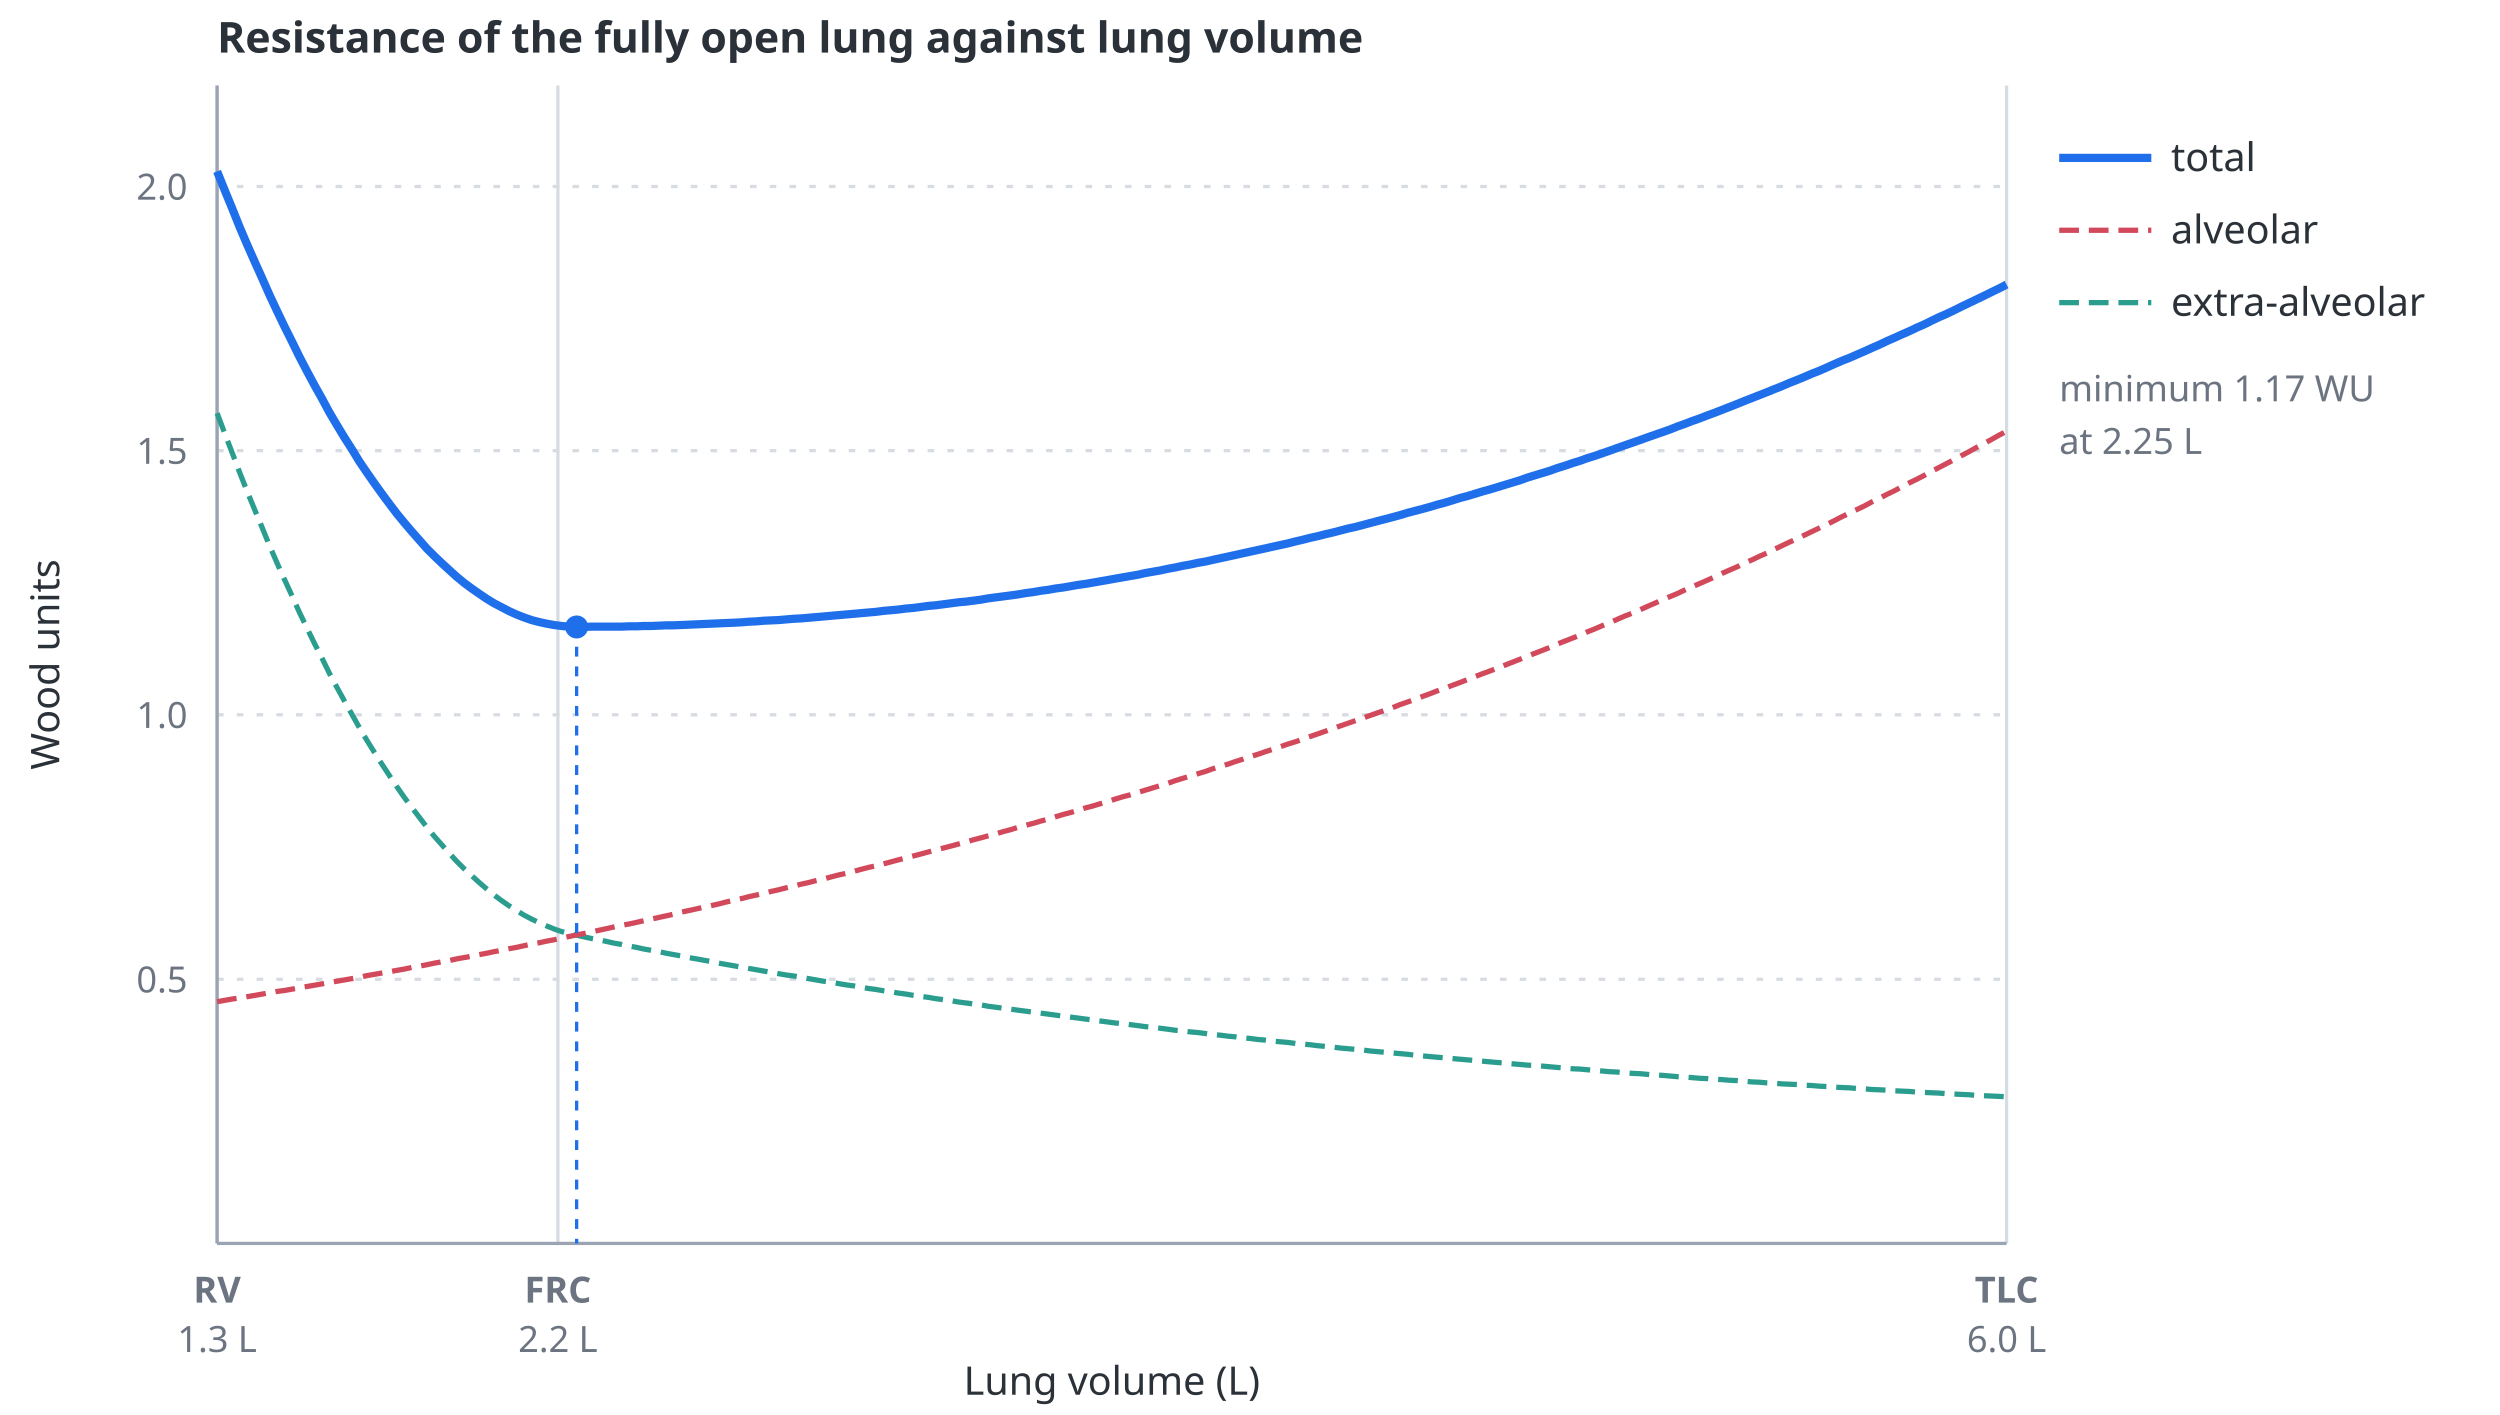
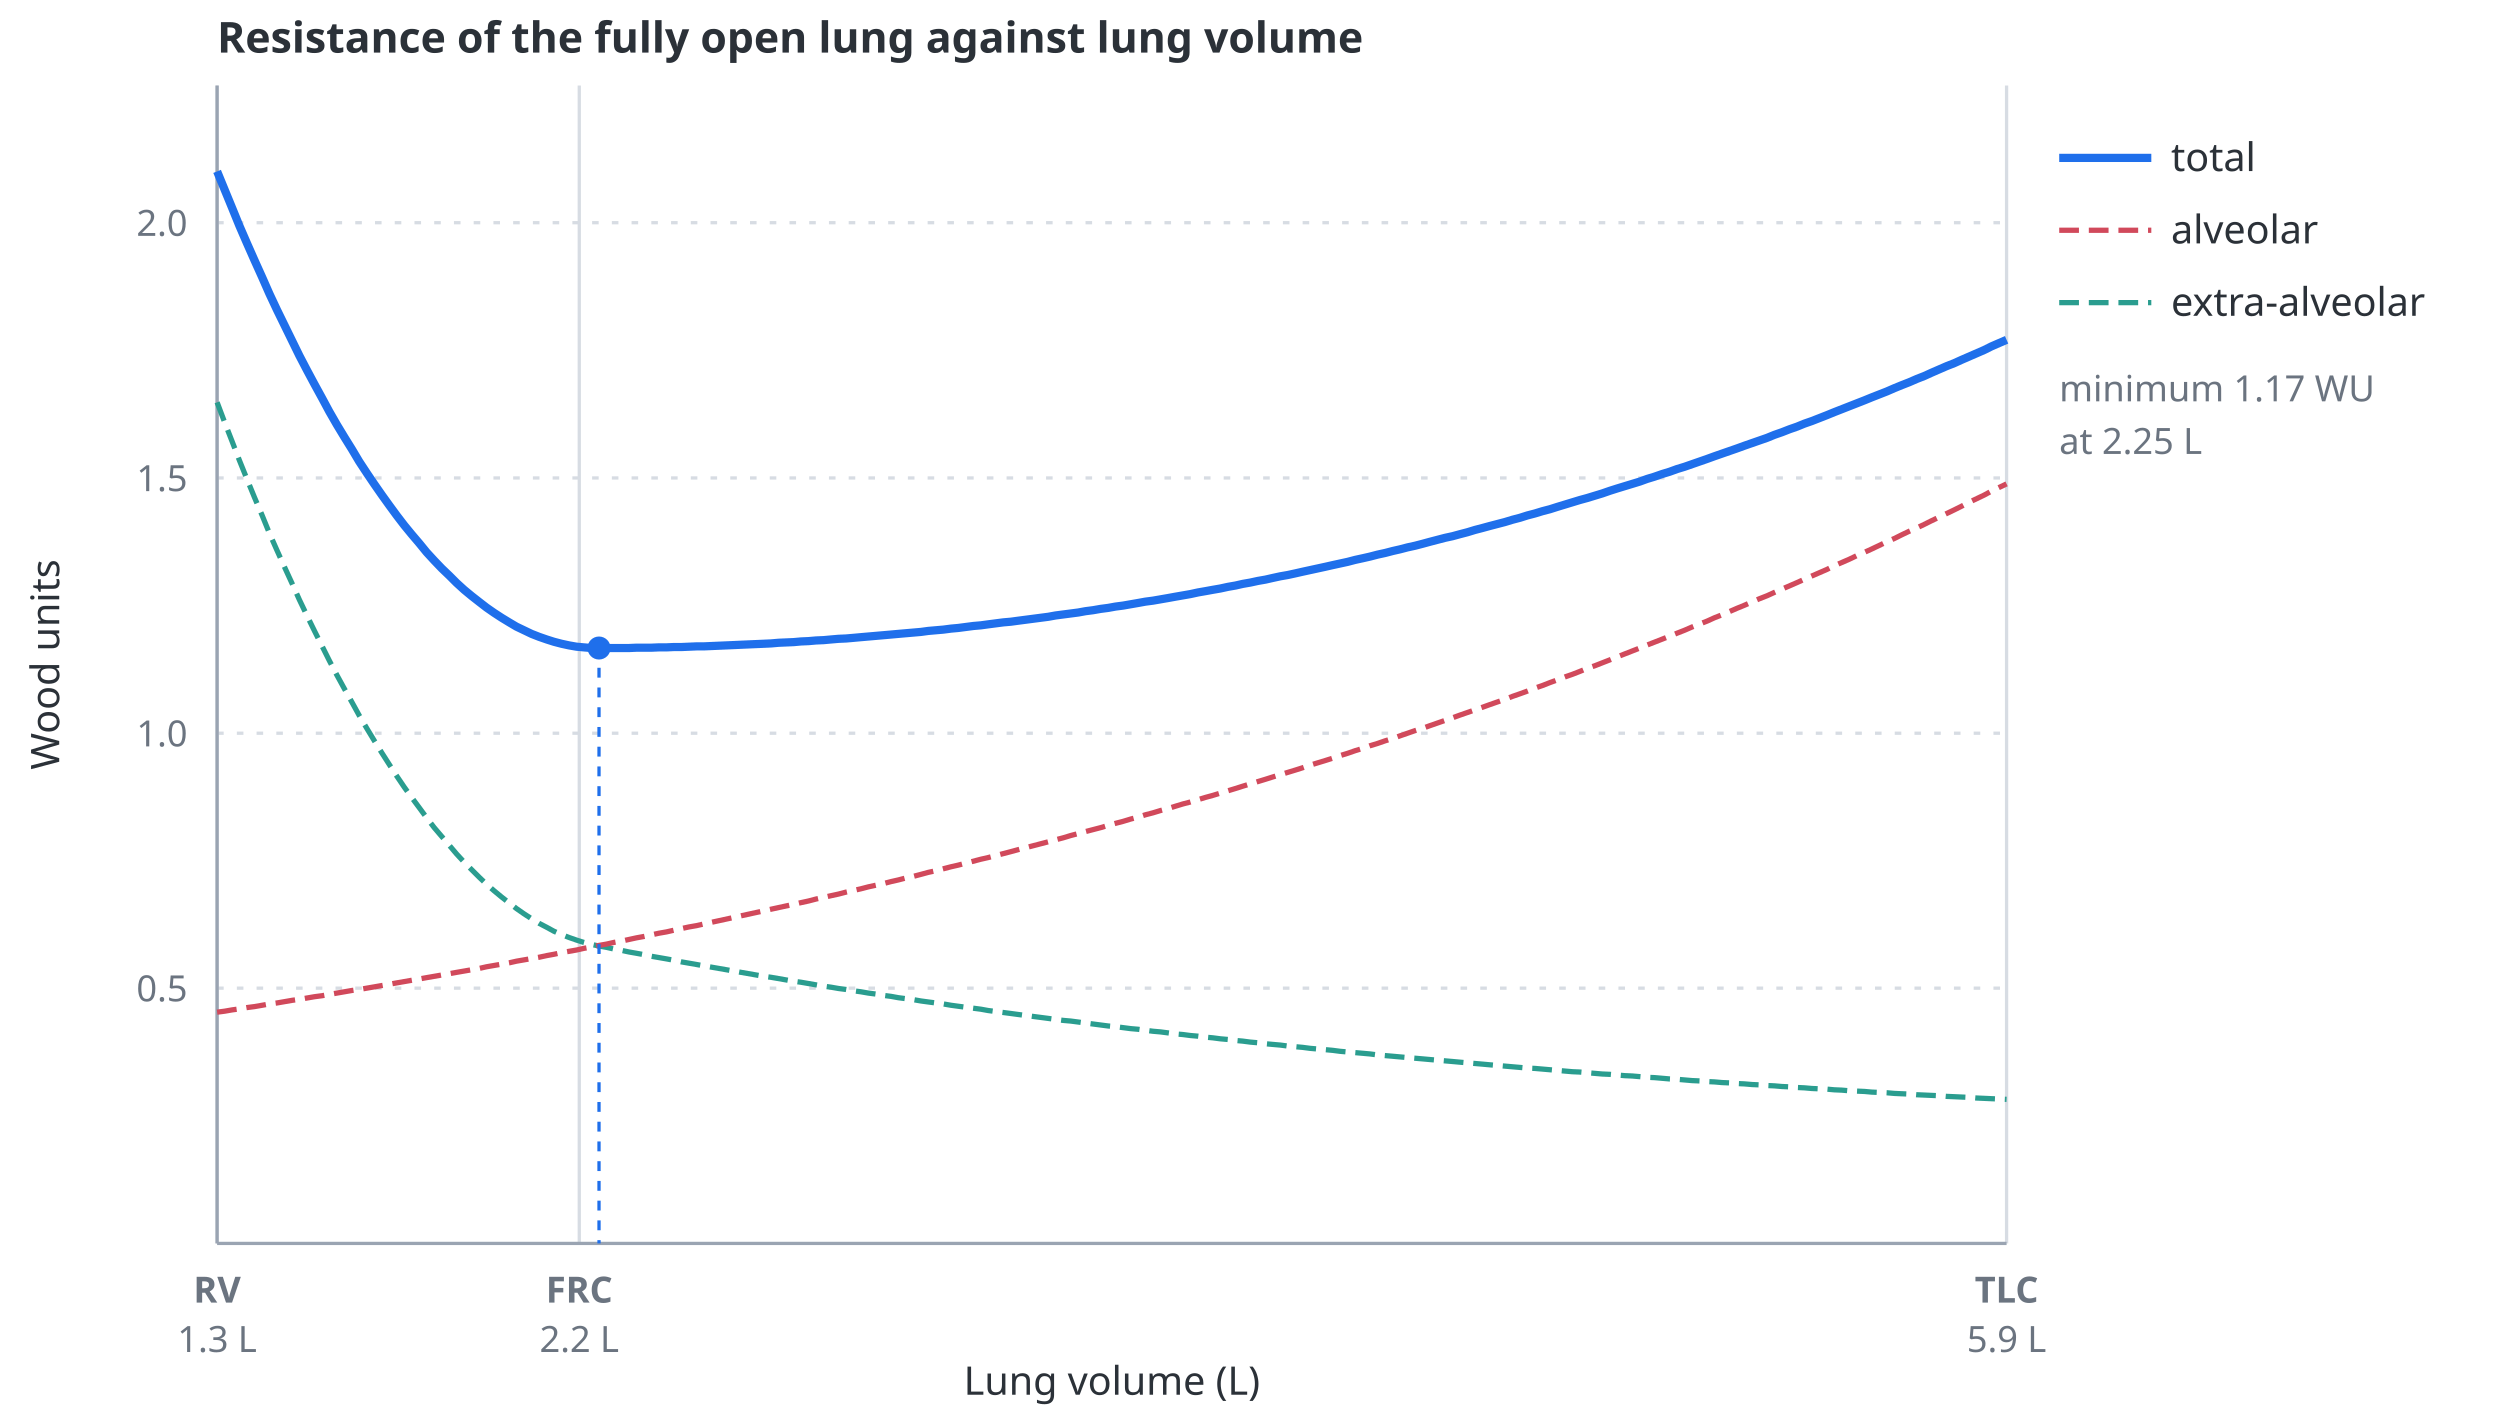
<svg xmlns="http://www.w3.org/2000/svg" viewBox="0 0 760 430" class="arthur-fig" role="img" aria-label="Pulmonary vascular resistance against lung volume in the fully open normal lung, showing a J-shaped total with its minimum at functional residual capacity, an alveolar component rising toward total lung capacity and an extra-alveolar component rising toward residual volume.">
  <style>
  svg.arthur-fig .bg { fill: none }
  svg.arthur-fig .axis { stroke: var(--fig-axis, #9aa4b2); stroke-width: 1 }
  svg.arthur-fig .grid { stroke: var(--fig-grid, #d7dce3); stroke-width: 1; stroke-dasharray: 2 4 }
  svg.arthur-fig .tick { fill: var(--fig-muted, #6b7480); font: 11px system-ui, sans-serif }
  svg.arthur-fig .label { fill: var(--fig-text, #2b3138); font: 12px system-ui, sans-serif }
  svg.arthur-fig .title { fill: var(--fig-text, #2b3138); font: 600 13px system-ui, sans-serif }
  svg.arthur-fig .lm { stroke: var(--fig-grid, #d7dce3); stroke-width: 1 }
  svg.arthur-fig .lm-text { fill: var(--fig-muted, #6b7480); font: 600 11px system-ui, sans-serif }
  svg.arthur-fig .total { stroke: var(--fig-total, #1f6feb); stroke-width: 2.5; fill: none }
  svg.arthur-fig .alv { stroke: var(--fig-alv, #d1495b); stroke-width: 1.6; fill: none; stroke-dasharray: 6 3 }
  svg.arthur-fig .extra { stroke: var(--fig-extra, #2a9d8f); stroke-width: 1.6; fill: none; stroke-dasharray: 6 3 }
  svg.arthur-fig .nadir { stroke: var(--fig-total, #1f6feb); stroke-width: 1; stroke-dasharray: 3 3 }
  svg.arthur-fig .dot { fill: var(--fig-total, #1f6feb); stroke: none }
  @media (prefers-color-scheme: dark) {
    svg.arthur-fig .axis { stroke: #5b6472 }
    svg.arthur-fig .grid, svg.arthur-fig .lm { stroke: #363d47 }
    svg.arthur-fig .tick, svg.arthur-fig .lm-text { fill: #8b95a3 }
    svg.arthur-fig .label, svg.arthur-fig .title { fill: #d6dbe2 }
    svg.arthur-fig .total, svg.arthur-fig .nadir { stroke: #58a6ff }
    svg.arthur-fig .dot { fill: #58a6ff }
    svg.arthur-fig .alv { stroke: #f08c9a }
    svg.arthur-fig .extra { stroke: #4fd1c1 }
  }
</style>
  <rect class="bg" width="760" height="430" />
  <text class="title" x="66" y="16">Resistance of the fully open lung against lung volume</text>
-   <line class="grid" x1="66" y1="297.7" x2="610" y2="297.7" />
-   <text class="tick" x="57" y="301.7" text-anchor="end">0.5</text>
-   <line class="grid" x1="66" y1="217.3" x2="610" y2="217.3" />
-   <text class="tick" x="57" y="221.3" text-anchor="end">1.0</text>
-   <line class="grid" x1="66" y1="137.0" x2="610" y2="137.0" />
-   <text class="tick" x="57" y="141.0" text-anchor="end">1.5</text>
-   <line class="grid" x1="66" y1="56.7" x2="610" y2="56.7" />
-   <text class="tick" x="57" y="60.7" text-anchor="end">2.0</text>
+   <line class="grid" x1="66" y1="300.4" x2="610" y2="300.4" />
+   <text class="tick" x="57" y="304.4" text-anchor="end">0.5</text>
+   <line class="grid" x1="66" y1="222.9" x2="610" y2="222.9" />
+   <text class="tick" x="57" y="226.9" text-anchor="end">1.0</text>
+   <line class="grid" x1="66" y1="145.3" x2="610" y2="145.3" />
+   <text class="tick" x="57" y="149.3" text-anchor="end">1.5</text>
+   <line class="grid" x1="66" y1="67.7" x2="610" y2="67.7" />
+   <text class="tick" x="57" y="71.7" text-anchor="end">2.0</text>
  <line class="lm" x1="66.0" y1="26" x2="66.0" y2="378" />
  <text class="lm-text" x="66.0" y="396" text-anchor="middle">RV</text>
  <text class="tick" x="66.0" y="411" text-anchor="middle">1.3 L</text>
-   <line class="lm" x1="169.6" y1="26" x2="169.6" y2="378" />
-   <text class="lm-text" x="169.6" y="396" text-anchor="middle">FRC</text>
-   <text class="tick" x="169.6" y="411" text-anchor="middle">2.2 L</text>
+   <line class="lm" x1="176.1" y1="26" x2="176.1" y2="378" />
+   <text class="lm-text" x="176.1" y="396" text-anchor="middle">FRC</text>
+   <text class="tick" x="176.1" y="411" text-anchor="middle">2.2 L</text>
  <line class="lm" x1="610.0" y1="26" x2="610.0" y2="378" />
  <text class="lm-text" x="610.0" y="396" text-anchor="middle">TLC</text>
-   <text class="tick" x="610.0" y="411" text-anchor="middle">6.0 L</text>
+   <text class="tick" x="610.0" y="411" text-anchor="middle">5.9 L</text>
  <line class="axis" x1="66" y1="26" x2="66" y2="378" />
  <line class="axis" x1="66" y1="378" x2="610" y2="378" />
-   <path class="extra" d="M66.0 125.6 L68.3 131.7 L70.6 137.7 L72.8 143.5 L75.1 149.3 L77.4 154.9 L79.7 160.4 L81.9 165.8 L84.2 171.1 L86.5 176.2 L88.8 181.2 L91.0 186.1 L93.3 190.9 L95.6 195.6 L97.9 200.1 L100.1 204.6 L102.4 208.9 L104.7 213.1 L107.0 217.2 L109.2 221.1 L111.5 225.0 L113.8 228.7 L116.1 232.3 L118.4 235.8 L120.6 239.1 L122.9 242.4 L125.2 245.5 L127.5 248.5 L129.7 251.4 L132.0 254.2 L134.3 256.8 L136.6 259.4 L138.8 261.8 L141.1 264.1 L143.4 266.2 L145.7 268.3 L147.9 270.2 L150.2 272.1 L152.5 273.8 L154.8 275.4 L157.0 276.8 L159.3 278.2 L161.6 279.4 L163.9 280.5 L166.2 281.5 L168.4 282.4 L170.7 283.2 L173.0 283.8 L175.3 284.3 L177.5 284.8 L179.8 285.3 L182.1 285.7 L184.4 286.2 L186.6 286.7 L188.9 287.1 L191.2 287.6 L193.5 288.0 L195.7 288.5 L198.0 288.9 L200.3 289.3 L202.6 289.8 L204.8 290.2 L207.1 290.6 L209.4 291.1 L211.7 291.5 L213.9 291.9 L216.2 292.3 L218.5 292.8 L220.8 293.2 L223.1 293.6 L225.3 294.0 L227.6 294.4 L229.9 294.8 L232.2 295.2 L234.4 295.6 L236.7 296.0 L239.0 296.4 L241.3 296.7 L243.5 297.1 L245.8 297.5 L248.1 297.9 L250.4 298.3 L252.6 298.6 L254.9 299.0 L257.2 299.4 L259.5 299.7 L261.7 300.1 L264.0 300.5 L266.3 300.8 L268.6 301.2 L270.9 301.5 L273.1 301.9 L275.4 302.2 L277.7 302.6 L280.0 302.9 L282.2 303.2 L284.5 303.6 L286.8 303.9 L289.1 304.2 L291.3 304.6 L293.6 304.9 L295.9 305.2 L298.2 305.5 L300.4 305.9 L302.7 306.2 L305.0 306.5 L307.3 306.8 L309.5 307.1 L311.8 307.4 L314.1 307.7 L316.4 308.0 L318.7 308.3 L320.9 308.6 L323.2 308.9 L325.5 309.2 L327.8 309.5 L330.0 309.8 L332.3 310.1 L334.6 310.4 L336.9 310.7 L339.1 311.0 L341.4 311.2 L343.7 311.5 L346.0 311.8 L348.2 312.1 L350.5 312.3 L352.8 312.6 L355.1 312.9 L357.3 313.2 L359.6 313.4 L361.9 313.7 L364.2 313.9 L366.5 314.2 L368.7 314.5 L371.0 314.7 L373.3 315.0 L375.6 315.2 L377.8 315.5 L380.1 315.7 L382.4 316.0 L384.7 316.2 L386.9 316.5 L389.2 316.7 L391.5 316.9 L393.8 317.2 L396.0 317.4 L398.3 317.6 L400.6 317.9 L402.9 318.1 L405.1 318.3 L407.4 318.6 L409.7 318.8 L412.0 319.0 L414.3 319.2 L416.5 319.5 L418.8 319.7 L421.1 319.9 L423.4 320.1 L425.6 320.3 L427.9 320.5 L430.2 320.8 L432.5 321.0 L434.7 321.2 L437.0 321.4 L439.3 321.6 L441.6 321.8 L443.8 322.0 L446.1 322.2 L448.4 322.4 L450.7 322.6 L452.9 322.8 L455.2 323.0 L457.5 323.2 L459.8 323.4 L462.1 323.6 L464.3 323.8 L466.6 323.9 L468.9 324.1 L471.2 324.3 L473.4 324.5 L475.7 324.7 L478.0 324.9 L480.3 325.0 L482.5 325.2 L484.8 325.4 L487.1 325.6 L489.4 325.8 L491.6 325.9 L493.9 326.1 L496.2 326.3 L498.5 326.4 L500.7 326.6 L503.0 326.8 L505.3 326.9 L507.6 327.1 L509.8 327.3 L512.1 327.4 L514.4 327.6 L516.7 327.8 L519.0 327.9 L521.2 328.1 L523.5 328.2 L525.8 328.4 L528.1 328.5 L530.3 328.7 L532.6 328.9 L534.9 329.0 L537.2 329.2 L539.4 329.3 L541.7 329.5 L544.0 329.6 L546.3 329.7 L548.5 329.9 L550.8 330.0 L553.1 330.2 L555.4 330.3 L557.6 330.5 L559.9 330.6 L562.2 330.7 L564.5 330.9 L566.8 331.0 L569.0 331.2 L571.3 331.3 L573.6 331.4 L575.9 331.6 L578.1 331.7 L580.4 331.8 L582.7 332.0 L585.0 332.1 L587.2 332.2 L589.5 332.3 L591.8 332.5 L594.1 332.6 L596.3 332.7 L598.6 332.8 L600.9 333.0 L603.2 333.1 L605.4 333.2 L607.7 333.3 L610.0 333.4" />
-   <path class="alv" d="M66.0 304.5 L68.3 304.1 L70.6 303.7 L72.8 303.4 L75.1 303.0 L77.4 302.6 L79.7 302.2 L81.9 301.8 L84.2 301.4 L86.5 301.1 L88.8 300.7 L91.0 300.3 L93.3 299.9 L95.6 299.5 L97.9 299.1 L100.1 298.7 L102.4 298.3 L104.7 297.9 L107.0 297.5 L109.2 297.1 L111.5 296.6 L113.8 296.2 L116.1 295.8 L118.4 295.4 L120.6 295.0 L122.9 294.6 L125.2 294.1 L127.5 293.7 L129.7 293.3 L132.0 292.8 L134.3 292.4 L136.6 292.0 L138.8 291.5 L141.1 291.1 L143.4 290.7 L145.7 290.2 L147.9 289.8 L150.2 289.3 L152.5 288.9 L154.8 288.4 L157.0 288.0 L159.3 287.5 L161.6 287.0 L163.9 286.6 L166.2 286.1 L168.4 285.7 L170.7 285.2 L173.0 284.7 L175.3 284.2 L177.5 283.8 L179.8 283.3 L182.1 282.8 L184.4 282.3 L186.6 281.8 L188.9 281.3 L191.2 280.9 L193.5 280.4 L195.7 279.9 L198.0 279.4 L200.3 278.9 L202.6 278.4 L204.8 277.9 L207.1 277.3 L209.4 276.8 L211.7 276.3 L213.9 275.8 L216.2 275.3 L218.5 274.8 L220.8 274.2 L223.1 273.7 L225.3 273.2 L227.6 272.6 L229.9 272.1 L232.2 271.6 L234.4 271.0 L236.7 270.5 L239.0 269.9 L241.3 269.4 L243.5 268.8 L245.8 268.3 L248.1 267.7 L250.4 267.2 L252.6 266.6 L254.9 266.0 L257.2 265.5 L259.5 264.9 L261.7 264.3 L264.0 263.7 L266.3 263.2 L268.6 262.6 L270.9 262.0 L273.1 261.4 L275.4 260.8 L277.7 260.2 L280.0 259.6 L282.2 259.0 L284.5 258.4 L286.8 257.8 L289.1 257.2 L291.3 256.6 L293.6 256.0 L295.9 255.3 L298.2 254.7 L300.4 254.1 L302.7 253.5 L305.0 252.8 L307.3 252.2 L309.5 251.5 L311.8 250.9 L314.1 250.3 L316.4 249.6 L318.7 249.0 L320.9 248.3 L323.2 247.6 L325.5 247.0 L327.8 246.3 L330.0 245.6 L332.3 245.0 L334.6 244.3 L336.9 243.6 L339.1 242.9 L341.4 242.2 L343.7 241.6 L346.0 240.9 L348.2 240.2 L350.5 239.5 L352.8 238.8 L355.1 238.1 L357.3 237.3 L359.6 236.6 L361.9 235.9 L364.2 235.2 L366.5 234.5 L368.7 233.7 L371.0 233.0 L373.3 232.3 L375.6 231.5 L377.8 230.8 L380.1 230.0 L382.4 229.3 L384.7 228.5 L386.9 227.8 L389.2 227.0 L391.5 226.2 L393.8 225.5 L396.0 224.7 L398.3 223.9 L400.6 223.1 L402.9 222.3 L405.1 221.5 L407.4 220.7 L409.7 219.9 L412.0 219.1 L414.3 218.3 L416.5 217.5 L418.8 216.7 L421.1 215.9 L423.4 215.1 L425.6 214.2 L427.9 213.4 L430.2 212.6 L432.5 211.7 L434.7 210.9 L437.0 210.0 L439.3 209.2 L441.6 208.3 L443.8 207.5 L446.1 206.6 L448.4 205.7 L450.7 204.8 L452.9 204.0 L455.2 203.1 L457.5 202.2 L459.8 201.3 L462.1 200.4 L464.3 199.5 L466.6 198.6 L468.9 197.7 L471.2 196.8 L473.4 195.8 L475.7 194.9 L478.0 194.0 L480.3 193.1 L482.5 192.1 L484.8 191.2 L487.1 190.2 L489.4 189.3 L491.6 188.3 L493.9 187.3 L496.2 186.4 L498.5 185.4 L500.7 184.4 L503.0 183.4 L505.3 182.4 L507.6 181.4 L509.8 180.5 L512.1 179.4 L514.4 178.4 L516.7 177.4 L519.0 176.4 L521.2 175.4 L523.5 174.3 L525.8 173.3 L528.1 172.3 L530.3 171.2 L532.6 170.2 L534.9 169.1 L537.2 168.1 L539.4 167.0 L541.7 165.9 L544.0 164.8 L546.3 163.8 L548.5 162.7 L550.8 161.6 L553.1 160.5 L555.4 159.4 L557.6 158.3 L559.9 157.1 L562.2 156.0 L564.5 154.9 L566.8 153.8 L569.0 152.6 L571.3 151.5 L573.6 150.3 L575.9 149.2 L578.1 148.0 L580.4 146.8 L582.7 145.7 L585.0 144.5 L587.2 143.3 L589.5 142.1 L591.8 140.9 L594.1 139.7 L596.3 138.5 L598.6 137.3 L600.9 136.0 L603.2 134.8 L605.4 133.6 L607.7 132.3 L610.0 131.1" />
-   <path class="total" d="M66.0 52.1 L68.3 57.8 L70.6 63.4 L72.8 68.9 L75.1 74.3 L77.4 79.5 L79.7 84.6 L81.9 89.6 L84.2 94.5 L86.5 99.3 L88.8 103.9 L91.0 108.4 L93.3 112.8 L95.6 117.1 L97.9 121.2 L100.1 125.3 L102.4 129.2 L104.7 133.0 L107.0 136.6 L109.2 140.2 L111.5 143.6 L113.8 146.9 L116.1 150.1 L118.4 153.2 L120.6 156.1 L122.9 158.9 L125.2 161.6 L127.5 164.2 L129.7 166.7 L132.0 169.0 L134.3 171.2 L136.6 173.3 L138.8 175.3 L141.1 177.2 L143.4 178.9 L145.7 180.5 L147.9 182.0 L150.2 183.4 L152.5 184.6 L154.8 185.8 L157.0 186.8 L159.3 187.7 L161.6 188.5 L163.9 189.1 L166.2 189.6 L168.4 190.0 L170.7 190.3 L173.0 190.5 L175.3 190.6 L177.5 190.6 L179.8 190.5 L182.1 190.5 L184.4 190.5 L186.6 190.5 L188.9 190.5 L191.2 190.4 L193.5 190.4 L195.7 190.3 L198.0 190.3 L200.3 190.2 L202.6 190.1 L204.8 190.1 L207.1 190.0 L209.4 189.9 L211.7 189.8 L213.9 189.7 L216.2 189.6 L218.5 189.5 L220.8 189.4 L223.1 189.3 L225.3 189.2 L227.6 189.0 L229.9 188.9 L232.2 188.7 L234.4 188.6 L236.7 188.5 L239.0 188.3 L241.3 188.1 L243.5 188.0 L245.8 187.8 L248.1 187.6 L250.4 187.4 L252.6 187.2 L254.9 187.0 L257.2 186.8 L259.5 186.6 L261.7 186.4 L264.0 186.2 L266.3 186.0 L268.6 185.7 L270.9 185.5 L273.1 185.3 L275.4 185.0 L277.7 184.8 L280.0 184.5 L282.2 184.2 L284.5 184.0 L286.8 183.7 L289.1 183.4 L291.3 183.1 L293.6 182.9 L295.9 182.6 L298.2 182.3 L300.4 181.9 L302.7 181.6 L305.0 181.3 L307.3 181.0 L309.5 180.7 L311.8 180.3 L314.1 180.0 L316.4 179.6 L318.7 179.3 L320.9 178.9 L323.2 178.6 L325.5 178.2 L327.8 177.8 L330.0 177.5 L332.3 177.1 L334.6 176.7 L336.9 176.3 L339.1 175.9 L341.4 175.5 L343.7 175.1 L346.0 174.7 L348.2 174.2 L350.5 173.8 L352.8 173.4 L355.1 172.9 L357.3 172.5 L359.6 172.0 L361.9 171.6 L364.2 171.1 L366.5 170.7 L368.7 170.2 L371.0 169.7 L373.3 169.2 L375.6 168.7 L377.8 168.2 L380.1 167.7 L382.4 167.2 L384.7 166.7 L386.9 166.2 L389.2 165.7 L391.5 165.2 L393.8 164.6 L396.0 164.1 L398.3 163.5 L400.6 163.0 L402.9 162.4 L405.1 161.9 L407.4 161.3 L409.7 160.7 L412.0 160.2 L414.3 159.6 L416.5 159.0 L418.8 158.4 L421.1 157.8 L423.4 157.2 L425.6 156.6 L427.9 155.9 L430.2 155.3 L432.5 154.7 L434.7 154.1 L437.0 153.4 L439.3 152.8 L441.6 152.1 L443.8 151.4 L446.1 150.8 L448.4 150.1 L450.7 149.4 L452.9 148.8 L455.2 148.1 L457.5 147.4 L459.8 146.7 L462.1 146.0 L464.3 145.2 L466.6 144.5 L468.9 143.8 L471.2 143.1 L473.4 142.3 L475.7 141.6 L478.0 140.8 L480.3 140.1 L482.5 139.3 L484.8 138.6 L487.1 137.8 L489.4 137.0 L491.6 136.2 L493.9 135.4 L496.2 134.6 L498.5 133.8 L500.7 133.0 L503.0 132.2 L505.3 131.4 L507.6 130.6 L509.8 129.7 L512.1 128.9 L514.4 128.0 L516.7 127.2 L519.0 126.3 L521.2 125.5 L523.5 124.6 L525.8 123.7 L528.1 122.8 L530.3 121.9 L532.6 121.0 L534.9 120.1 L537.2 119.2 L539.4 118.3 L541.7 117.4 L544.0 116.4 L546.3 115.5 L548.5 114.6 L550.8 113.6 L553.1 112.7 L555.4 111.7 L557.6 110.7 L559.9 109.7 L562.2 108.8 L564.5 107.8 L566.8 106.8 L569.0 105.8 L571.3 104.8 L573.6 103.7 L575.9 102.7 L578.1 101.7 L580.4 100.7 L582.7 99.6 L585.0 98.6 L587.2 97.5 L589.5 96.4 L591.8 95.4 L594.1 94.3 L596.3 93.2 L598.6 92.1 L600.9 91.0 L603.2 89.9 L605.4 88.8 L607.7 87.7 L610.0 86.5" />
-   <line class="nadir" x1="175.3" y1="190.6" x2="175.3" y2="378" />
-   <circle class="dot" cx="175.3" cy="190.6" r="3.5" />
+   <path class="extra" d="M66.0 122.3 L68.3 128.4 L70.6 134.3 L72.8 140.0 L75.1 145.7 L77.4 151.3 L79.7 156.7 L81.9 162.1 L84.2 167.3 L86.5 172.4 L88.8 177.4 L91.0 182.3 L93.3 187.1 L95.6 191.8 L97.9 196.4 L100.1 200.8 L102.4 205.2 L104.7 209.4 L107.0 213.5 L109.2 217.5 L111.5 221.4 L113.8 225.2 L116.1 228.9 L118.4 232.5 L120.6 235.9 L122.9 239.3 L125.2 242.5 L127.5 245.6 L129.7 248.6 L132.0 251.6 L134.3 254.3 L136.6 257.0 L138.8 259.6 L141.1 262.1 L143.4 264.4 L145.7 266.7 L147.9 268.8 L150.2 270.8 L152.5 272.7 L154.8 274.5 L157.0 276.2 L159.3 277.8 L161.6 279.3 L163.9 280.7 L166.2 281.9 L168.4 283.1 L170.7 284.1 L173.0 285.0 L175.3 285.8 L177.5 286.5 L179.8 287.1 L182.1 287.6 L184.4 288.0 L186.6 288.5 L188.9 288.9 L191.2 289.4 L193.5 289.8 L195.7 290.2 L198.0 290.7 L200.3 291.1 L202.6 291.5 L204.8 291.9 L207.1 292.4 L209.4 292.8 L211.7 293.2 L213.9 293.6 L216.2 294.0 L218.5 294.4 L220.8 294.8 L223.1 295.2 L225.3 295.6 L227.6 296.0 L229.9 296.4 L232.2 296.8 L234.4 297.1 L236.7 297.5 L239.0 297.9 L241.3 298.3 L243.5 298.6 L245.8 299.0 L248.1 299.4 L250.4 299.8 L252.6 300.1 L254.9 300.5 L257.2 300.8 L259.5 301.2 L261.7 301.5 L264.0 301.9 L266.3 302.2 L268.6 302.6 L270.9 302.9 L273.1 303.3 L275.4 303.6 L277.7 303.9 L280.0 304.3 L282.2 304.6 L284.5 304.9 L286.8 305.2 L289.1 305.6 L291.3 305.9 L293.6 306.2 L295.9 306.5 L298.2 306.8 L300.4 307.2 L302.7 307.5 L305.0 307.8 L307.3 308.1 L309.5 308.4 L311.8 308.7 L314.1 309.0 L316.4 309.3 L318.7 309.6 L320.9 309.9 L323.2 310.2 L325.5 310.4 L327.8 310.7 L330.0 311.0 L332.3 311.3 L334.6 311.6 L336.9 311.9 L339.1 312.1 L341.4 312.4 L343.7 312.7 L346.0 312.9 L348.2 313.2 L350.5 313.5 L352.8 313.7 L355.1 314.0 L357.3 314.3 L359.6 314.5 L361.9 314.8 L364.2 315.0 L366.5 315.3 L368.7 315.5 L371.0 315.8 L373.3 316.0 L375.6 316.3 L377.8 316.5 L380.1 316.8 L382.4 317.0 L384.7 317.3 L386.9 317.5 L389.2 317.7 L391.5 318.0 L393.8 318.2 L396.0 318.4 L398.3 318.7 L400.6 318.9 L402.9 319.1 L405.1 319.3 L407.4 319.6 L409.7 319.8 L412.0 320.0 L414.3 320.2 L416.5 320.4 L418.8 320.7 L421.1 320.9 L423.4 321.1 L425.6 321.3 L427.9 321.5 L430.2 321.7 L432.5 321.9 L434.7 322.1 L437.0 322.3 L439.3 322.5 L441.6 322.7 L443.8 322.9 L446.1 323.1 L448.4 323.3 L450.7 323.5 L452.9 323.7 L455.2 323.9 L457.5 324.1 L459.8 324.3 L462.1 324.5 L464.3 324.7 L466.6 324.8 L468.9 325.0 L471.2 325.2 L473.4 325.4 L475.7 325.6 L478.0 325.8 L480.3 325.9 L482.5 326.1 L484.8 326.3 L487.1 326.5 L489.4 326.6 L491.6 326.8 L493.9 327.0 L496.2 327.1 L498.5 327.3 L500.7 327.5 L503.0 327.6 L505.3 327.8 L507.6 328.0 L509.8 328.1 L512.1 328.3 L514.4 328.5 L516.7 328.6 L519.0 328.8 L521.2 328.9 L523.5 329.1 L525.8 329.2 L528.1 329.4 L530.3 329.5 L532.6 329.7 L534.9 329.8 L537.2 330.0 L539.4 330.1 L541.7 330.3 L544.0 330.4 L546.3 330.6 L548.5 330.7 L550.8 330.9 L553.1 331.0 L555.4 331.1 L557.6 331.3 L559.9 331.4 L562.2 331.6 L564.5 331.7 L566.8 331.8 L569.0 332.0 L571.3 332.1 L573.6 332.2 L575.9 332.4 L578.1 332.5 L580.4 332.6 L582.7 332.8 L585.0 332.9 L587.2 333.0 L589.5 333.1 L591.8 333.3 L594.1 333.4 L596.3 333.5 L598.6 333.6 L600.9 333.8 L603.2 333.9 L605.4 334.0 L607.7 334.1 L610.0 334.2" />
+   <path class="alv" d="M66.0 307.7 L68.3 307.4 L70.6 307.0 L72.8 306.7 L75.1 306.3 L77.4 306.0 L79.7 305.6 L81.9 305.2 L84.2 304.9 L86.5 304.5 L88.8 304.1 L91.0 303.8 L93.3 303.4 L95.6 303.0 L97.9 302.7 L100.1 302.3 L102.4 301.9 L104.7 301.5 L107.0 301.1 L109.2 300.8 L111.5 300.4 L113.8 300.0 L116.1 299.6 L118.4 299.2 L120.6 298.8 L122.9 298.4 L125.2 298.0 L127.5 297.6 L129.7 297.2 L132.0 296.8 L134.3 296.4 L136.6 296.0 L138.8 295.6 L141.1 295.2 L143.4 294.8 L145.7 294.4 L147.9 293.9 L150.2 293.5 L152.5 293.1 L154.8 292.7 L157.0 292.2 L159.3 291.8 L161.6 291.4 L163.9 291.0 L166.2 290.5 L168.4 290.1 L170.7 289.6 L173.0 289.2 L175.3 288.8 L177.5 288.3 L179.8 287.9 L182.1 287.4 L184.4 287.0 L186.6 286.5 L188.9 286.1 L191.2 285.6 L193.5 285.1 L195.7 284.7 L198.0 284.2 L200.3 283.7 L202.6 283.3 L204.8 282.8 L207.1 282.3 L209.4 281.8 L211.7 281.4 L213.9 280.9 L216.2 280.4 L218.5 279.9 L220.8 279.4 L223.1 278.9 L225.3 278.4 L227.6 277.9 L229.9 277.4 L232.2 276.9 L234.4 276.4 L236.7 275.9 L239.0 275.4 L241.3 274.9 L243.5 274.4 L245.8 273.9 L248.1 273.3 L250.4 272.8 L252.6 272.3 L254.9 271.8 L257.2 271.2 L259.5 270.7 L261.7 270.2 L264.0 269.6 L266.3 269.1 L268.6 268.6 L270.9 268.0 L273.1 267.5 L275.4 266.9 L277.7 266.4 L280.0 265.8 L282.2 265.2 L284.5 264.7 L286.8 264.1 L289.1 263.5 L291.3 263.0 L293.6 262.4 L295.9 261.8 L298.2 261.2 L300.4 260.7 L302.7 260.1 L305.0 259.5 L307.3 258.9 L309.5 258.3 L311.8 257.7 L314.1 257.1 L316.4 256.5 L318.7 255.9 L320.9 255.3 L323.2 254.7 L325.5 254.0 L327.8 253.4 L330.0 252.8 L332.3 252.2 L334.6 251.6 L336.9 250.9 L339.1 250.3 L341.4 249.7 L343.7 249.0 L346.0 248.4 L348.2 247.7 L350.5 247.1 L352.8 246.4 L355.1 245.8 L357.3 245.1 L359.6 244.4 L361.9 243.8 L364.2 243.1 L366.5 242.4 L368.7 241.8 L371.0 241.1 L373.3 240.4 L375.6 239.7 L377.8 239.0 L380.1 238.3 L382.4 237.6 L384.7 236.9 L386.9 236.2 L389.2 235.5 L391.5 234.8 L393.8 234.1 L396.0 233.4 L398.3 232.6 L400.6 231.9 L402.9 231.2 L405.1 230.5 L407.4 229.7 L409.7 229.0 L412.0 228.2 L414.3 227.5 L416.5 226.7 L418.8 226.0 L421.1 225.2 L423.4 224.5 L425.6 223.7 L427.9 222.9 L430.2 222.1 L432.5 221.4 L434.7 220.6 L437.0 219.8 L439.3 219.0 L441.6 218.2 L443.8 217.4 L446.1 216.6 L448.4 215.8 L450.7 215.0 L452.9 214.2 L455.2 213.4 L457.5 212.6 L459.8 211.7 L462.1 210.9 L464.3 210.1 L466.6 209.2 L468.9 208.4 L471.2 207.5 L473.4 206.7 L475.7 205.8 L478.0 205.0 L480.3 204.1 L482.5 203.2 L484.8 202.4 L487.1 201.5 L489.4 200.6 L491.6 199.7 L493.9 198.8 L496.2 197.9 L498.5 197.0 L500.7 196.1 L503.0 195.2 L505.3 194.3 L507.6 193.4 L509.8 192.5 L512.1 191.6 L514.4 190.6 L516.7 189.7 L519.0 188.8 L521.2 187.8 L523.5 186.9 L525.8 185.9 L528.1 184.9 L530.3 184.0 L532.6 183.0 L534.9 182.0 L537.2 181.1 L539.4 180.1 L541.7 179.1 L544.0 178.1 L546.3 177.1 L548.5 176.1 L550.8 175.1 L553.1 174.1 L555.4 173.1 L557.6 172.0 L559.9 171.0 L562.2 170.0 L564.5 168.9 L566.8 167.9 L569.0 166.9 L571.3 165.8 L573.6 164.7 L575.9 163.7 L578.1 162.6 L580.4 161.5 L582.7 160.5 L585.0 159.4 L587.2 158.3 L589.5 157.2 L591.8 156.1 L594.1 155.0 L596.3 153.9 L598.6 152.7 L600.9 151.6 L603.2 150.5 L605.4 149.3 L607.7 148.2 L610.0 147.1" />
+   <path class="total" d="M66.0 52.1 L68.3 57.7 L70.6 63.3 L72.8 68.7 L75.1 74.0 L77.4 79.2 L79.7 84.3 L81.9 89.3 L84.2 94.2 L86.5 98.9 L88.8 103.6 L91.0 108.1 L93.3 112.5 L95.6 116.8 L97.9 121.0 L100.1 125.1 L102.4 129.1 L104.7 132.9 L107.0 136.6 L109.2 140.3 L111.5 143.8 L113.8 147.2 L116.1 150.5 L118.4 153.7 L120.6 156.7 L122.9 159.7 L125.2 162.5 L127.5 165.2 L129.7 167.9 L132.0 170.4 L134.3 172.8 L136.6 175.0 L138.8 177.2 L141.1 179.3 L143.4 181.2 L145.7 183.0 L147.9 184.7 L150.2 186.3 L152.5 187.8 L154.8 189.2 L157.0 190.5 L159.3 191.6 L161.6 192.7 L163.9 193.6 L166.2 194.4 L168.4 195.1 L170.7 195.7 L173.0 196.2 L175.3 196.6 L177.5 196.8 L179.8 197.0 L182.1 197.0 L184.4 197.0 L186.6 197.0 L188.9 197.0 L191.2 197.0 L193.5 196.9 L195.7 196.9 L198.0 196.9 L200.3 196.8 L202.6 196.8 L204.8 196.7 L207.1 196.7 L209.4 196.6 L211.7 196.5 L213.9 196.5 L216.2 196.4 L218.5 196.3 L220.8 196.2 L223.1 196.1 L225.3 196.0 L227.6 195.9 L229.9 195.8 L232.2 195.7 L234.4 195.6 L236.7 195.4 L239.0 195.3 L241.3 195.2 L243.5 195.0 L245.8 194.9 L248.1 194.7 L250.4 194.6 L252.6 194.4 L254.9 194.2 L257.2 194.1 L259.5 193.9 L261.7 193.7 L264.0 193.5 L266.3 193.3 L268.6 193.1 L270.9 192.9 L273.1 192.7 L275.4 192.5 L277.7 192.3 L280.0 192.1 L282.2 191.8 L284.5 191.6 L286.8 191.4 L289.1 191.1 L291.3 190.9 L293.6 190.6 L295.9 190.3 L298.2 190.1 L300.4 189.8 L302.7 189.5 L305.0 189.2 L307.3 189.0 L309.5 188.7 L311.8 188.4 L314.1 188.1 L316.4 187.8 L318.7 187.5 L320.9 187.1 L323.2 186.8 L325.5 186.5 L327.8 186.2 L330.0 185.8 L332.3 185.5 L334.6 185.1 L336.9 184.8 L339.1 184.4 L341.4 184.1 L343.7 183.7 L346.0 183.3 L348.2 182.9 L350.5 182.6 L352.8 182.2 L355.1 181.8 L357.3 181.4 L359.6 181.0 L361.9 180.6 L364.2 180.1 L366.5 179.7 L368.7 179.3 L371.0 178.9 L373.3 178.4 L375.6 178.0 L377.8 177.5 L380.1 177.1 L382.4 176.6 L384.7 176.2 L386.9 175.7 L389.2 175.2 L391.5 174.8 L393.8 174.3 L396.0 173.8 L398.3 173.3 L400.6 172.8 L402.9 172.3 L405.1 171.8 L407.4 171.3 L409.7 170.8 L412.0 170.2 L414.3 169.7 L416.5 169.2 L418.8 168.6 L421.1 168.1 L423.4 167.5 L425.6 167.0 L427.9 166.4 L430.2 165.9 L432.5 165.3 L434.7 164.7 L437.0 164.1 L439.3 163.5 L441.6 163.0 L443.8 162.4 L446.1 161.8 L448.4 161.1 L450.7 160.5 L452.9 159.9 L455.2 159.3 L457.5 158.7 L459.8 158.0 L462.1 157.4 L464.3 156.7 L466.6 156.1 L468.9 155.4 L471.2 154.8 L473.4 154.1 L475.7 153.4 L478.0 152.7 L480.3 152.0 L482.5 151.4 L484.8 150.7 L487.1 150.0 L489.4 149.2 L491.6 148.5 L493.9 147.8 L496.2 147.1 L498.5 146.4 L500.7 145.6 L503.0 144.9 L505.3 144.1 L507.6 143.4 L509.8 142.6 L512.1 141.9 L514.4 141.1 L516.7 140.3 L519.0 139.5 L521.2 138.7 L523.5 137.9 L525.8 137.1 L528.1 136.3 L530.3 135.5 L532.6 134.7 L534.9 133.9 L537.2 133.1 L539.4 132.2 L541.7 131.4 L544.0 130.5 L546.3 129.7 L548.5 128.8 L550.8 128.0 L553.1 127.1 L555.4 126.2 L557.6 125.3 L559.9 124.4 L562.2 123.5 L564.5 122.6 L566.8 121.7 L569.0 120.8 L571.3 119.9 L573.6 119.0 L575.9 118.0 L578.1 117.1 L580.4 116.2 L582.7 115.2 L585.0 114.3 L587.2 113.3 L589.5 112.3 L591.8 111.3 L594.1 110.4 L596.3 109.4 L598.6 108.4 L600.9 107.4 L603.2 106.4 L605.4 105.3 L607.7 104.3 L610.0 103.3" />
+   <line class="nadir" x1="182.1" y1="197.0" x2="182.1" y2="378" />
+   <circle class="dot" cx="182.1" cy="197.0" r="3.5" />
  <text class="label" transform="translate(18 202) rotate(-90)" text-anchor="middle">Wood units</text>
  <text class="label" x="338" y="424" text-anchor="middle">Lung volume (L)</text>
  <line class="total" x1="626" y1="48" x2="654" y2="48" />
  <text class="label" x="660" y="52">total</text>
  <line class="alv" x1="626" y1="70" x2="654" y2="70" />
  <text class="label" x="660" y="74">alveolar</text>
  <line class="extra" x1="626" y1="92" x2="654" y2="92" />
  <text class="label" x="660" y="96">extra-alveolar</text>
  <text class="tick" x="626" y="122">minimum 1.17 WU</text>
  <text class="tick" x="626" y="138">at 2.25 L</text>
</svg>
